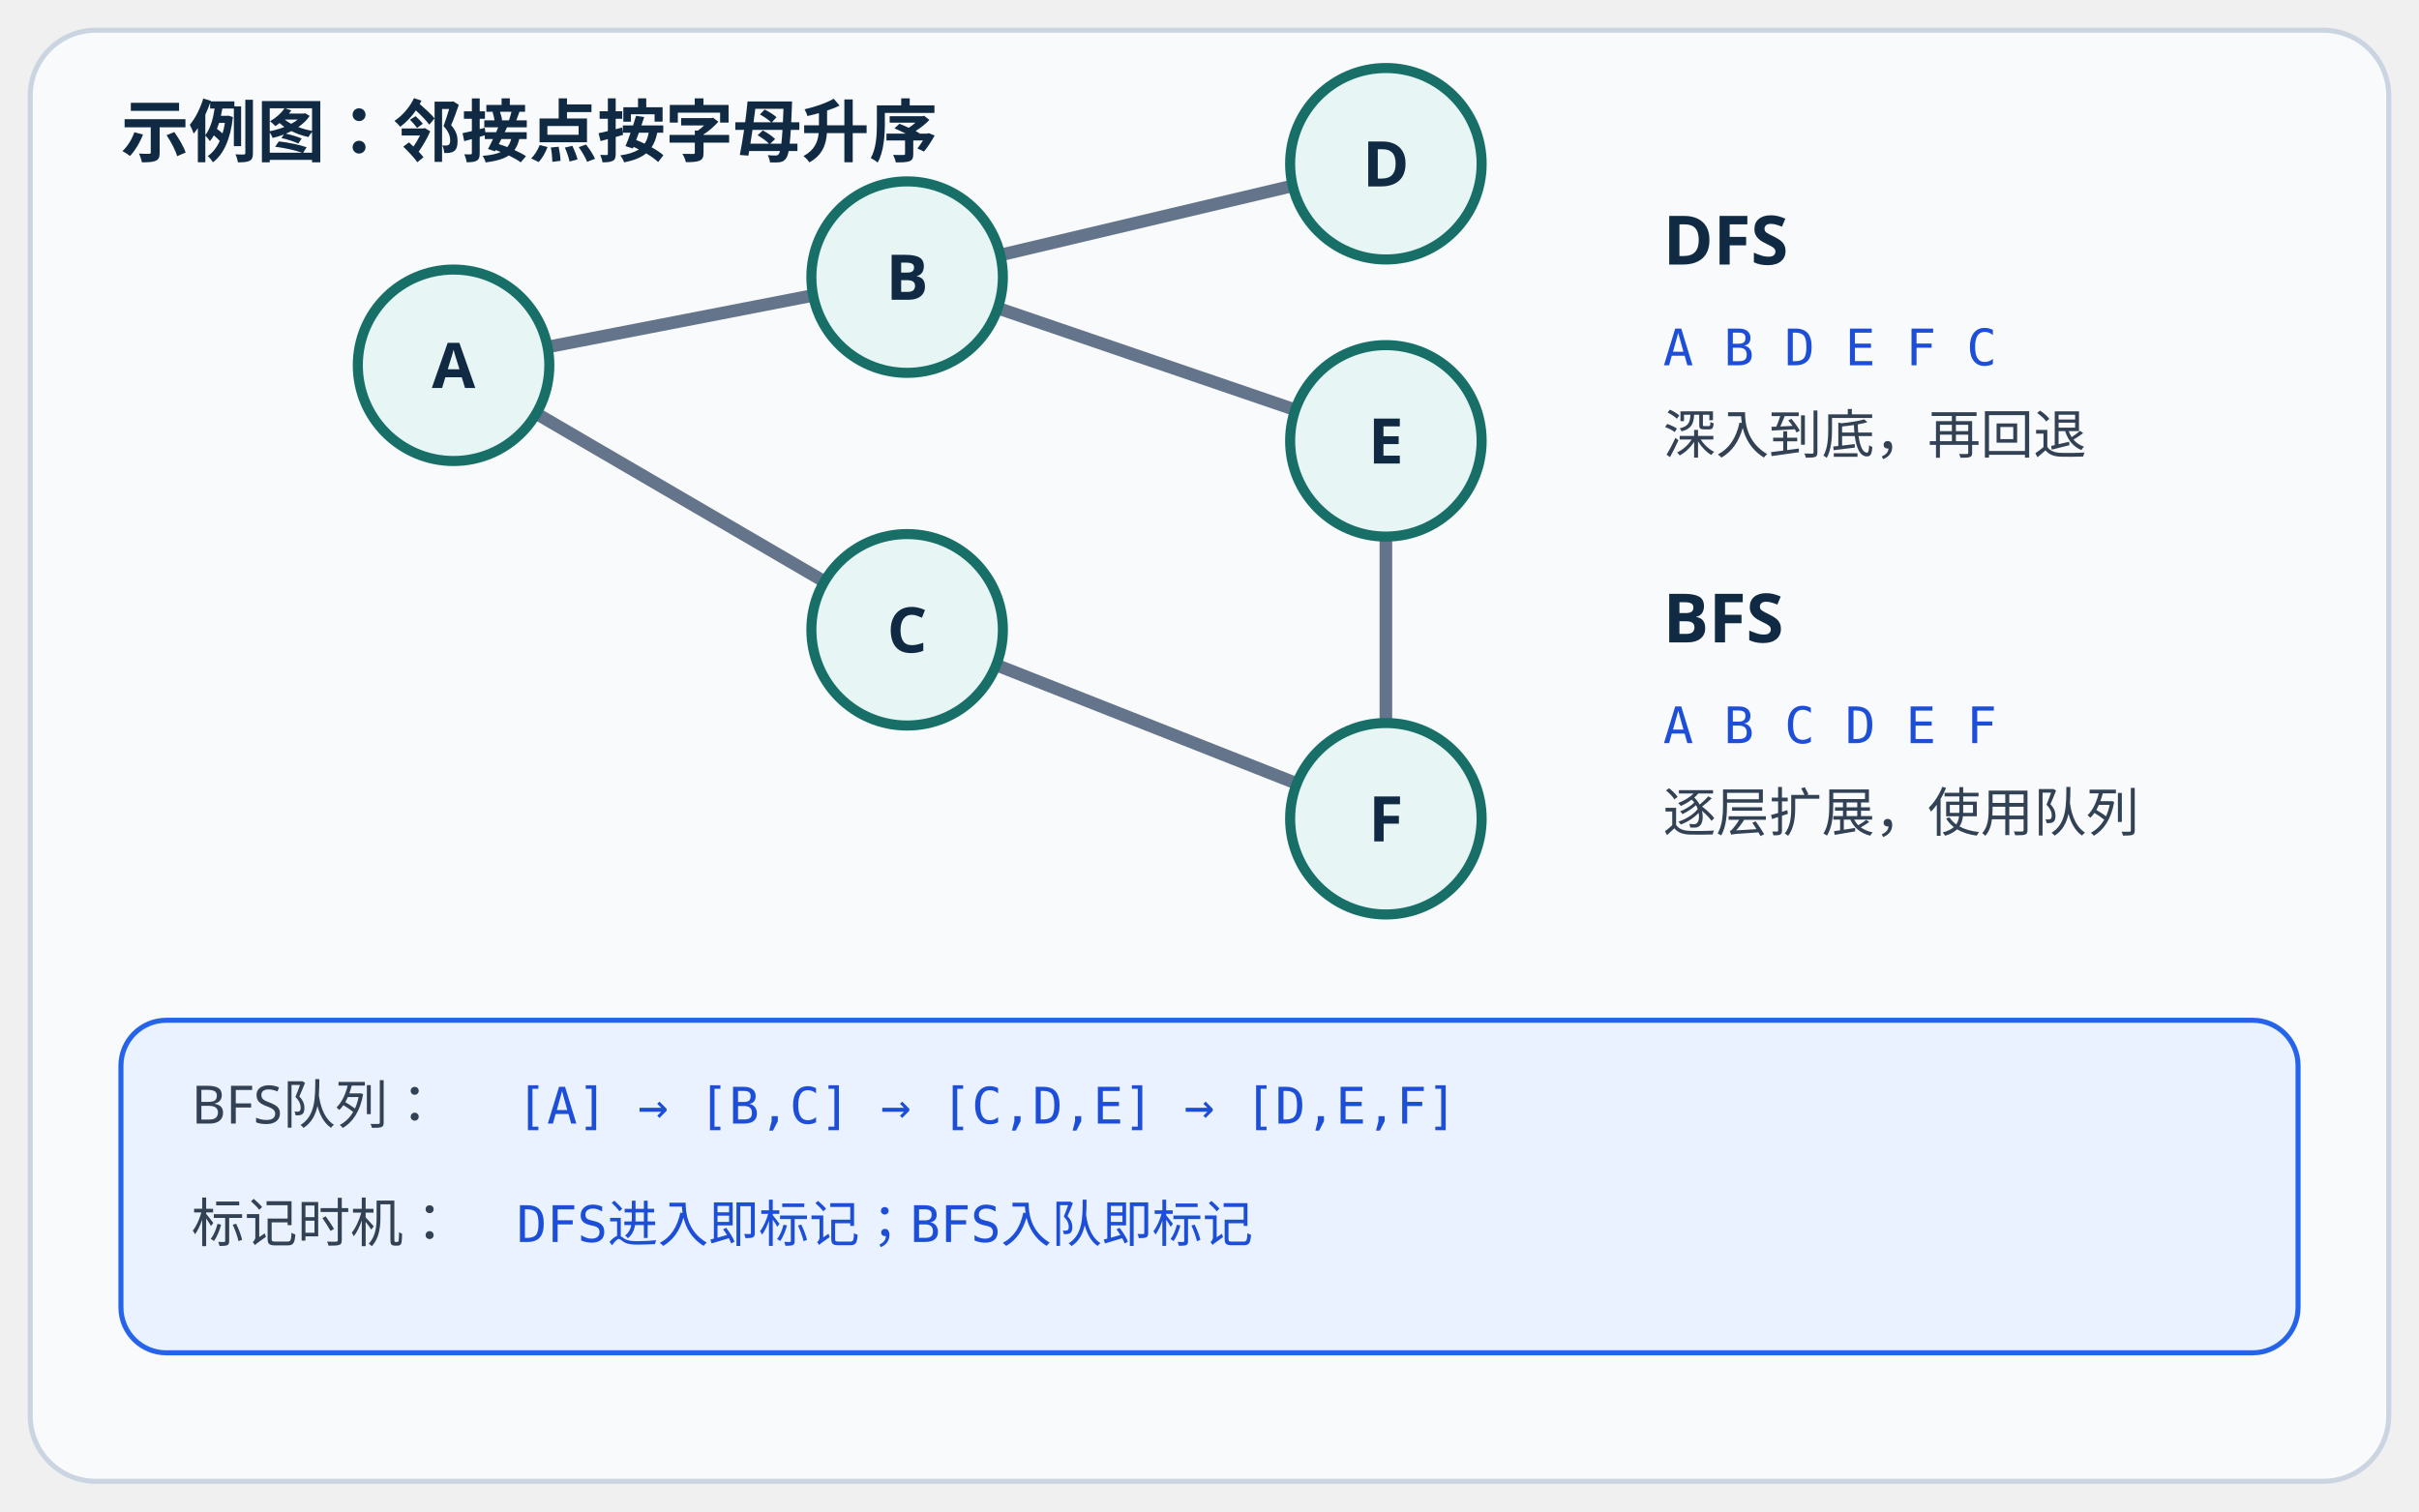
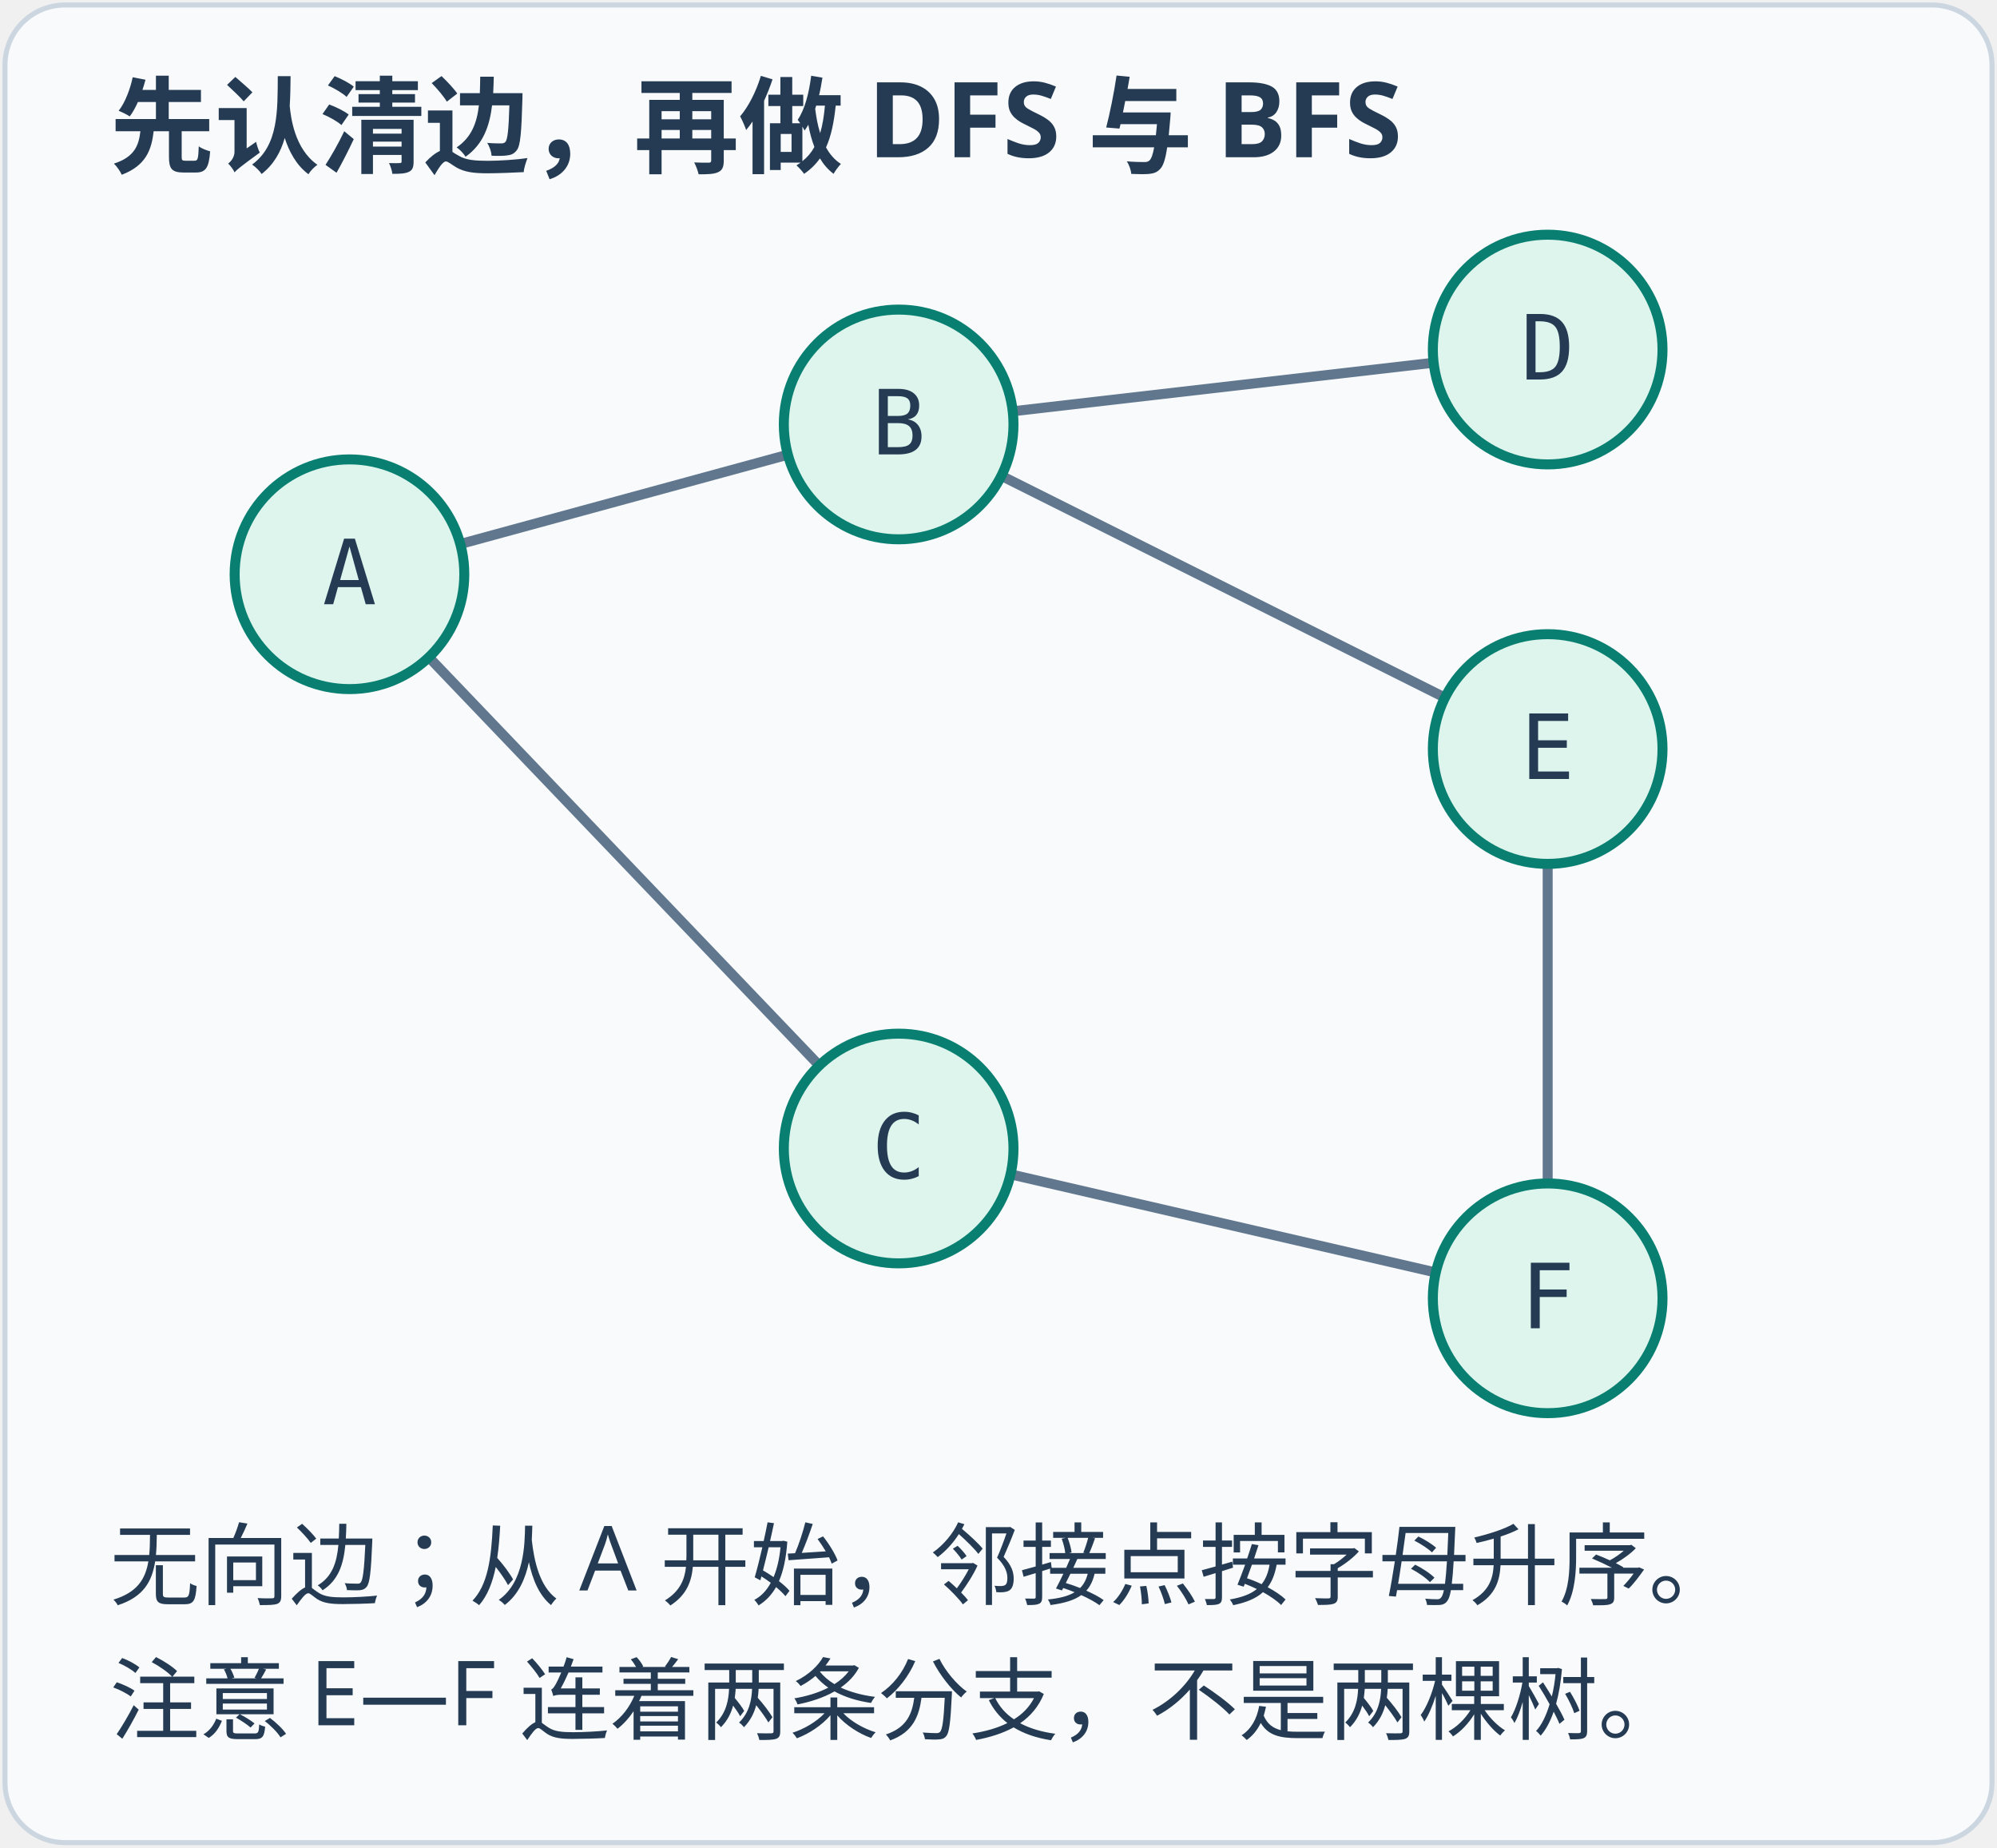
- <svg xmlns="http://www.w3.org/2000/svg" viewBox="0 0 960 600" role="img" aria-labelledby="title desc">
+ <svg xmlns="http://www.w3.org/2000/svg" viewBox="0 0 400 370" role="img" aria-labelledby="title desc">
  <defs>
-     <style>
-       .panel{fill:#f8fafc;stroke:#cbd5e1;stroke-width:2}.edge{stroke:#64748b;stroke-width:5;stroke-linecap:round}.node{fill:#e7f6f4;stroke:#176f68;stroke-width:4}.label{font:700 25px system-ui,sans-serif;fill:#102a43}.head{font:700 27px system-ui,sans-serif;fill:#102a43}.copy{font:21px system-ui,sans-serif;fill:#334155}.step{fill:#eaf2ff;stroke:#2563eb;stroke-width:2}.mono{font:20px ui-monospace,monospace;fill:#1d4ed8}
-       @media (prefers-color-scheme:dark){.panel{fill:#142234;stroke:#30455b}.edge{stroke:#8aa0b5}.node{fill:#173f3c;stroke:#46d6c6}.label,.head{fill:#edf4fb}.copy{fill:#b8c5d1}.step{fill:#172f50;stroke:#66a3ff}.mono{fill:#a9cbff}}
-     </style>
+     <style>text{font:18px system-ui,"Microsoft YaHei",sans-serif;fill:#243b53}.title{font-weight:700;font-size:21px}.mono{font-family:ui-monospace,Consolas,monospace}.box{fill:#fff;stroke:#61778e;stroke-width:1.5}.hi{fill:#ddf5ed;stroke:#087f70;stroke-width:2}.bg{fill:#f8fafc;stroke:#ccd6e0}.line{fill:none;stroke:#37648b;stroke-width:2;marker-end:url(#a)}.edge{fill:none;stroke:#61778e;stroke-width:2}.weight{paint-order:stroke;stroke:#f8fafc;stroke-width:7px;stroke-linejoin:round;fill:#175ea8;font-weight:700}@media(prefers-color-scheme:dark){text{fill:#e6edf5}.bg{fill:#142234;stroke:#42596f}.box{fill:#1b3045;stroke:#9ab0c5}.hi{fill:#17483e;stroke:#5ddcc1}.line,.edge{stroke:#a3c6ee}.weight{stroke:#142234;fill:#b6d9ff}}</style>
+     <marker id="a" viewBox="0 0 10 10" refX="9" refY="5" markerWidth="6" markerHeight="6" orient="auto">
+       <path d="M0 0L10 5L0 10Z" fill="#527ea9" />
+     </marker>
  </defs>
-   <rect class="panel" x="12" y="12" width="936" height="576" rx="26" />
-   <text class="head" x="48" y="62">示例图：邻接点按字母升序</text>
-   <g class="edge">
-     <path d="M180 145L360 110M180 145L360 250M360 110L550 65M360 110L550 175M360 250L550 325M550 175L550 325" />
-   </g>
-   <g class="node">
-     <circle cx="180" cy="145" r="38" />
-     <circle cx="360" cy="110" r="38" />
-     <circle cx="360" cy="250" r="38" />
-     <circle cx="550" cy="65" r="38" />
-     <circle cx="550" cy="175" r="38" />
-     <circle cx="550" cy="325" r="38" />
-   </g>
-   <g class="label" text-anchor="middle">
-     <text x="180" y="154">A</text>
-     <text x="360" y="119">B</text>
-     <text x="360" y="259">C</text>
-     <text x="550" y="74">D</text>
-     <text x="550" y="184">E</text>
-     <text x="550" y="334">F</text>
-   </g>
-   <text class="head" x="660" y="105">DFS</text>
-   <text class="mono" x="660" y="145">A B D E F C</text>
-   <text class="copy" x="660" y="180">深入到底，再回退</text>
-   <text class="head" x="660" y="255">BFS</text>
-   <text class="mono" x="660" y="295">A B C D E F</text>
-   <text class="copy" x="660" y="330">逐层扩展，使用队列</text>
-   <rect class="step" x="48" y="405" width="864" height="132" rx="18" />
-   <text class="copy" x="76" y="446">BFS队列：</text>
-   <text class="mono" x="205" y="446">[A] → [B,C] → [C,D,E] → [D,E,F]</text>
-   <text class="copy" x="76" y="493">标记时机：</text>
-   <text class="mono" x="205" y="493">DFS进入即标记；BFS入队即标记</text>
+   <rect x="1" y="1" width="398" height="368" rx="12" class="bg" />
+   <text x="22" y="33" class="title" text-anchor="start">先认清边，再做 DFS 与 BFS</text>
+   <path class="edge" d="M70 115L180 85" />
+   <path class="edge" d="M70 115L180 230" />
+   <path class="edge" d="M180 85L310 70" />
+   <path class="edge" d="M180 85L310 150" />
+   <path class="edge" d="M180 230L310 260" />
+   <path class="edge" d="M310 150L310 260" />
+   <circle cx="70" cy="115" r="23" class="hi" />
+   <text x="70" y="121" class="mono" text-anchor="middle">A</text>
+   <circle cx="180" cy="85" r="23" class="hi" />
+   <text x="180" y="91" class="mono" text-anchor="middle">B</text>
+   <circle cx="180" cy="230" r="23" class="hi" />
+   <text x="180" y="236" class="mono" text-anchor="middle">C</text>
+   <circle cx="310" cy="70" r="23" class="hi" />
+   <text x="310" y="76" class="mono" text-anchor="middle">D</text>
+   <circle cx="310" cy="150" r="23" class="hi" />
+   <text x="310" y="156" class="mono" text-anchor="middle">E</text>
+   <circle cx="310" cy="260" r="23" class="hi" />
+   <text x="310" y="266" class="mono" text-anchor="middle">F</text>
+   <text x="22" y="320" class="" text-anchor="start">无向边；从 A 开始，邻接点按字母升序。</text>
+   <text x="22" y="347" class="" text-anchor="start">注意 E—F 连着两条分支，不是两棵树。</text>
</svg>
